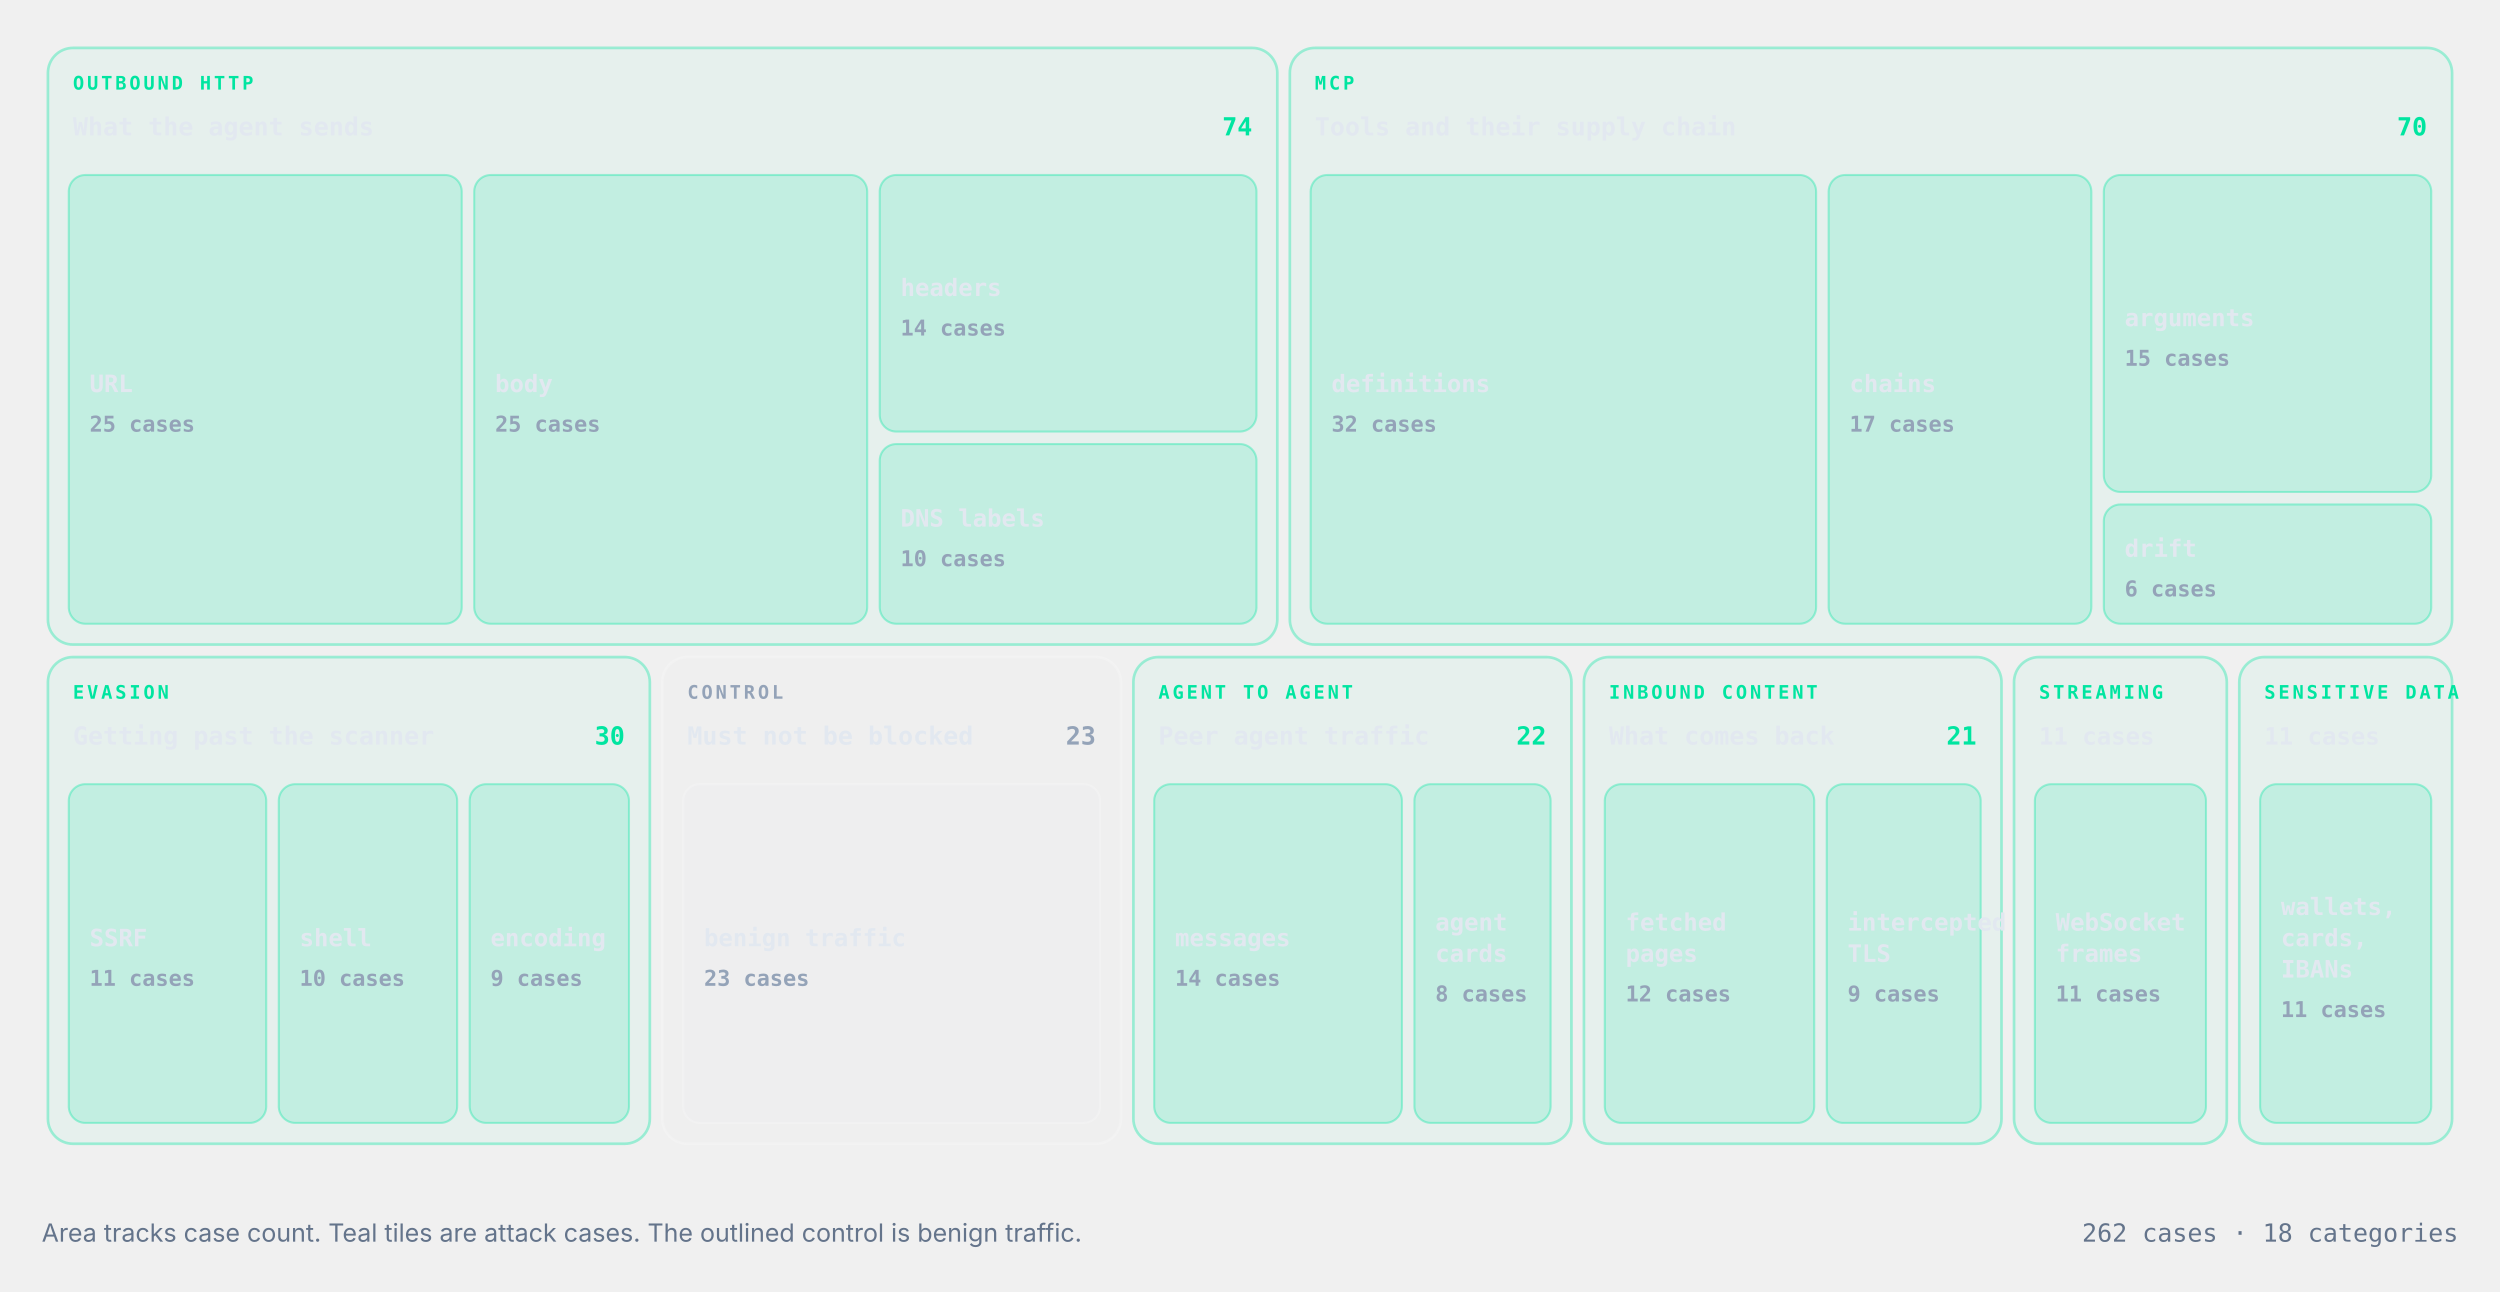
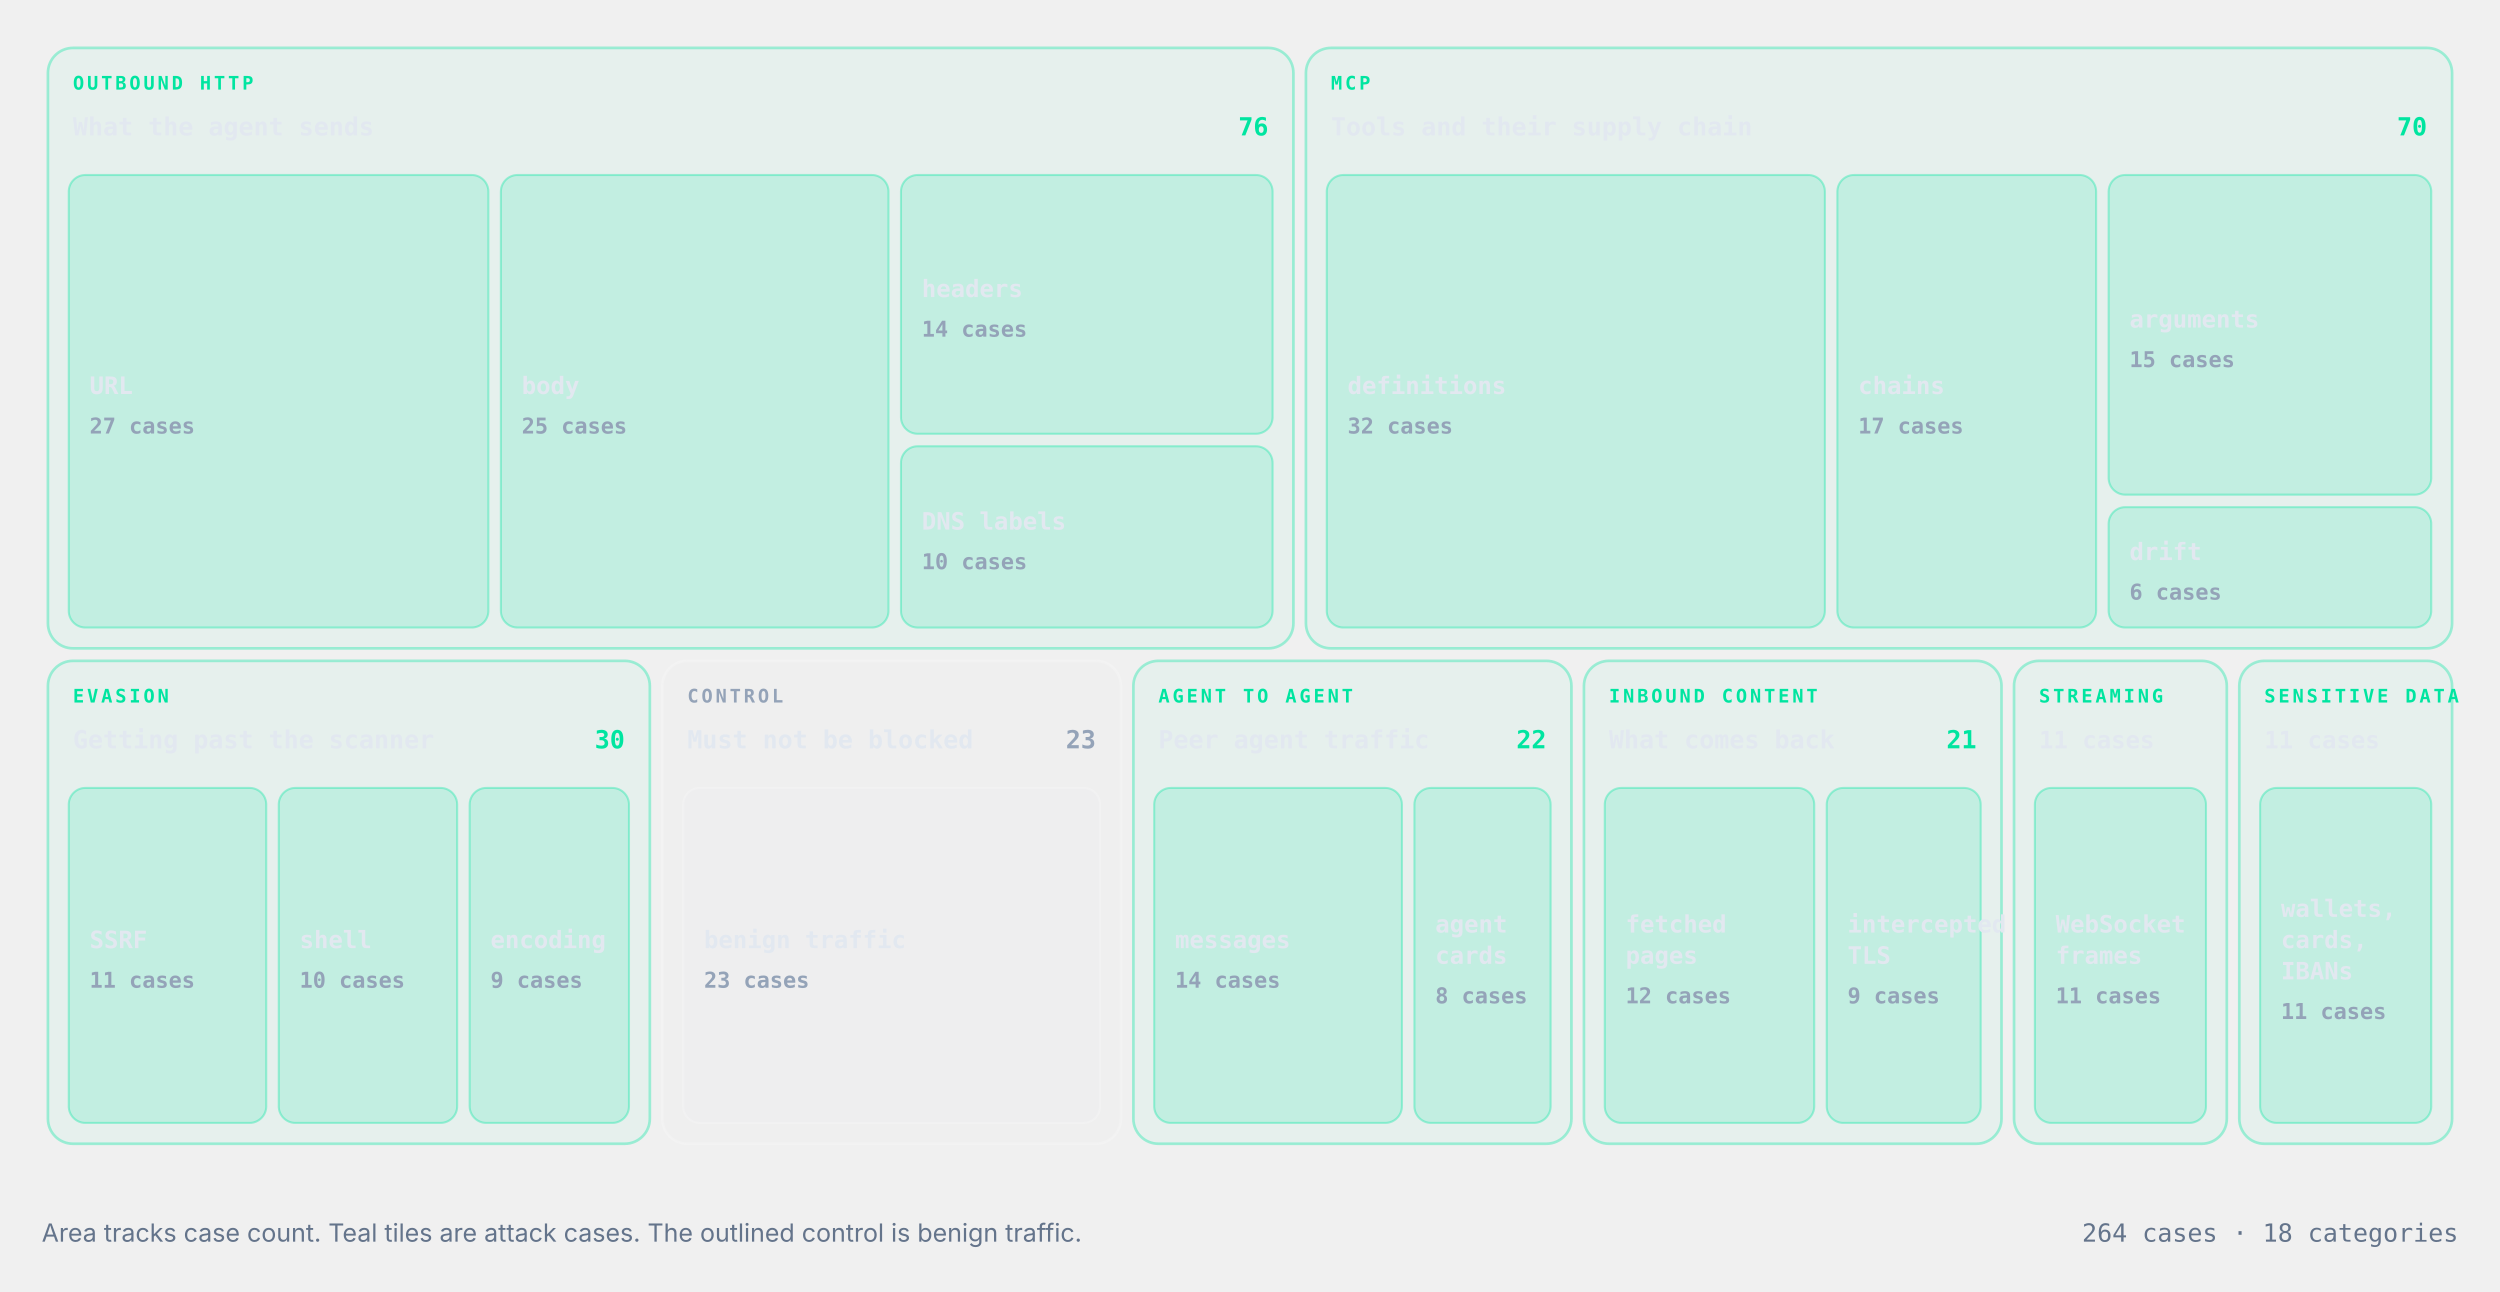
- <svg xmlns="http://www.w3.org/2000/svg" width="1200" height="620" viewBox="0 0 1200 620" role="img" aria-label="The corpus as a treemap where area is case count. Groups by attacked surface: What the agent sends 74 cases, What comes back 21 cases, Tools and their supply chain 70 cases, Peer agent traffic 22 cases, Long-lived connections 11 cases, Getting past the scanner 30 cases, High-value payloads 11 cases, Must not be blocked 23 cases. The benign control group is outlined because it is scored on the false-positive axis.">
-   <rect x="23" y="23" width="590.11" height="286.4" rx="12" fill="#00e5a0" fill-opacity="0.045" stroke="#00e5a0" stroke-opacity="0.35" stroke-width="1.3" data-role="coverage-group" data-group="outbound http" data-count="74" />
-   <rect x="33" y="84" width="188.63" height="215.4" rx="8" fill="#00e5a0" fill-opacity="0.16" stroke="#00e5a0" stroke-opacity="0.35" stroke-width="1" data-role="coverage-category" data-category="url" data-count="25" />
-   <text x="43" y="188.2" font-family="'JetBrains Mono', 'JetBrainsMono Nerd Font', 'Fira Code', ui-monospace, SFMono-Regular, Menlo, monospace" font-size="11.5" fill="#e2e8f0" font-weight="650">URL</text>
-   <text x="43" y="207.2" font-family="'JetBrains Mono', 'JetBrainsMono Nerd Font', 'Fira Code', ui-monospace, SFMono-Regular, Menlo, monospace" font-size="10.5" fill="#94a3b8" font-weight="600">25 cases</text>
-   <rect x="227.63" y="84" width="188.63" height="215.4" rx="8" fill="#00e5a0" fill-opacity="0.16" stroke="#00e5a0" stroke-opacity="0.35" stroke-width="1" data-role="coverage-category" data-category="request_body" data-count="25" />
-   <text x="237.63" y="188.2" font-family="'JetBrains Mono', 'JetBrainsMono Nerd Font', 'Fira Code', ui-monospace, SFMono-Regular, Menlo, monospace" font-size="11.5" fill="#e2e8f0" font-weight="650">body</text>
-   <text x="237.63" y="207.2" font-family="'JetBrains Mono', 'JetBrainsMono Nerd Font', 'Fira Code', ui-monospace, SFMono-Regular, Menlo, monospace" font-size="10.5" fill="#94a3b8" font-weight="600">25 cases</text>
-   <rect x="422.26" y="84" width="180.85" height="123.15" rx="8" fill="#00e5a0" fill-opacity="0.16" stroke="#00e5a0" stroke-opacity="0.35" stroke-width="1" data-role="coverage-category" data-category="headers" data-count="14" />
-   <text x="432.26" y="142.07" font-family="'JetBrains Mono', 'JetBrainsMono Nerd Font', 'Fira Code', ui-monospace, SFMono-Regular, Menlo, monospace" font-size="11.5" fill="#e2e8f0" font-weight="650">headers</text>
-   <text x="432.26" y="161.07" font-family="'JetBrains Mono', 'JetBrainsMono Nerd Font', 'Fira Code', ui-monospace, SFMono-Regular, Menlo, monospace" font-size="10.5" fill="#94a3b8" font-weight="600">14 cases</text>
-   <rect x="422.26" y="213.15" width="180.85" height="86.25" rx="8" fill="#00e5a0" fill-opacity="0.16" stroke="#00e5a0" stroke-opacity="0.35" stroke-width="1" data-role="coverage-category" data-category="hostname_exfiltration" data-count="10" />
-   <text x="432.26" y="252.77" font-family="'JetBrains Mono', 'JetBrainsMono Nerd Font', 'Fira Code', ui-monospace, SFMono-Regular, Menlo, monospace" font-size="11.5" fill="#e2e8f0" font-weight="650">DNS labels</text>
-   <text x="432.26" y="271.77" font-family="'JetBrains Mono', 'JetBrainsMono Nerd Font', 'Fira Code', ui-monospace, SFMono-Regular, Menlo, monospace" font-size="10.5" fill="#94a3b8" font-weight="600">10 cases</text>
+ <svg xmlns="http://www.w3.org/2000/svg" width="1200" height="620" viewBox="0 0 1200 620" role="img" aria-label="The corpus as a treemap where area is case count. Groups by attacked surface: What the agent sends 76 cases, What comes back 21 cases, Tools and their supply chain 70 cases, Peer agent traffic 22 cases, Long-lived connections 11 cases, Getting past the scanner 30 cases, High-value payloads 11 cases, Must not be blocked 23 cases. The benign control group is outlined because it is scored on the false-positive axis.">
+   <rect x="23" y="23" width="597.84" height="288.21" rx="12" fill="#00e5a0" fill-opacity="0.045" stroke="#00e5a0" stroke-opacity="0.35" stroke-width="1.3" data-role="coverage-group" data-group="outbound http" data-count="76" />
+   <rect x="33" y="84" width="201.42" height="217.21" rx="8" fill="#00e5a0" fill-opacity="0.16" stroke="#00e5a0" stroke-opacity="0.35" stroke-width="1" data-role="coverage-category" data-category="url" data-count="27" />
+   <text x="43" y="189.11" font-family="'JetBrains Mono', 'JetBrainsMono Nerd Font', 'Fira Code', ui-monospace, SFMono-Regular, Menlo, monospace" font-size="11.5" fill="#e2e8f0" font-weight="650">URL</text>
+   <text x="43" y="208.11" font-family="'JetBrains Mono', 'JetBrainsMono Nerd Font', 'Fira Code', ui-monospace, SFMono-Regular, Menlo, monospace" font-size="10.5" fill="#94a3b8" font-weight="600">27 cases</text>
+   <rect x="240.42" y="84" width="186.05" height="217.21" rx="8" fill="#00e5a0" fill-opacity="0.16" stroke="#00e5a0" stroke-opacity="0.35" stroke-width="1" data-role="coverage-category" data-category="request_body" data-count="25" />
+   <text x="250.42" y="189.11" font-family="'JetBrains Mono', 'JetBrainsMono Nerd Font', 'Fira Code', ui-monospace, SFMono-Regular, Menlo, monospace" font-size="11.5" fill="#e2e8f0" font-weight="650">body</text>
+   <text x="250.42" y="208.11" font-family="'JetBrains Mono', 'JetBrainsMono Nerd Font', 'Fira Code', ui-monospace, SFMono-Regular, Menlo, monospace" font-size="10.5" fill="#94a3b8" font-weight="600">25 cases</text>
+   <rect x="432.47" y="84" width="178.37" height="124.21" rx="8" fill="#00e5a0" fill-opacity="0.16" stroke="#00e5a0" stroke-opacity="0.35" stroke-width="1" data-role="coverage-category" data-category="headers" data-count="14" />
+   <text x="442.47" y="142.6" font-family="'JetBrains Mono', 'JetBrainsMono Nerd Font', 'Fira Code', ui-monospace, SFMono-Regular, Menlo, monospace" font-size="11.5" fill="#e2e8f0" font-weight="650">headers</text>
+   <text x="442.47" y="161.6" font-family="'JetBrains Mono', 'JetBrainsMono Nerd Font', 'Fira Code', ui-monospace, SFMono-Regular, Menlo, monospace" font-size="10.5" fill="#94a3b8" font-weight="600">14 cases</text>
+   <rect x="432.47" y="214.21" width="178.37" height="87.01" rx="8" fill="#00e5a0" fill-opacity="0.16" stroke="#00e5a0" stroke-opacity="0.35" stroke-width="1" data-role="coverage-category" data-category="hostname_exfiltration" data-count="10" />
+   <text x="442.47" y="254.21" font-family="'JetBrains Mono', 'JetBrainsMono Nerd Font', 'Fira Code', ui-monospace, SFMono-Regular, Menlo, monospace" font-size="11.5" fill="#e2e8f0" font-weight="650">DNS labels</text>
+   <text x="442.47" y="273.21" font-family="'JetBrains Mono', 'JetBrainsMono Nerd Font', 'Fira Code', ui-monospace, SFMono-Regular, Menlo, monospace" font-size="10.5" fill="#94a3b8" font-weight="600">10 cases</text>
  <text x="35" y="43" font-family="'JetBrains Mono', 'JetBrainsMono Nerd Font', 'Fira Code', ui-monospace, SFMono-Regular, Menlo, monospace" font-size="9" fill="#00e5a0" font-weight="600" letter-spacing="0.15em">OUTBOUND HTTP</text>
  <text x="35" y="65" font-family="'JetBrains Mono', 'JetBrainsMono Nerd Font', 'Fira Code', ui-monospace, SFMono-Regular, Menlo, monospace" font-size="12" fill="#e2e8f0" font-weight="700">What the agent sends</text>
-   <text x="601.11" y="65" font-family="'JetBrains Mono', 'JetBrainsMono Nerd Font', 'Fira Code', ui-monospace, SFMono-Regular, Menlo, monospace" font-size="12" fill="#00e5a0" font-weight="700" text-anchor="end">74</text>
-   <rect x="619.11" y="23" width="557.89" height="286.4" rx="12" fill="#00e5a0" fill-opacity="0.045" stroke="#00e5a0" stroke-opacity="0.35" stroke-width="1.3" data-role="coverage-group" data-group="mcp" data-count="70" />
-   <rect x="629.11" y="84" width="242.63" height="215.4" rx="8" fill="#00e5a0" fill-opacity="0.16" stroke="#00e5a0" stroke-opacity="0.35" stroke-width="1" data-role="coverage-category" data-category="mcp_tool" data-count="32" />
-   <text x="639.11" y="188.2" font-family="'JetBrains Mono', 'JetBrainsMono Nerd Font', 'Fira Code', ui-monospace, SFMono-Regular, Menlo, monospace" font-size="11.5" fill="#e2e8f0" font-weight="650">definitions</text>
-   <text x="639.11" y="207.2" font-family="'JetBrains Mono', 'JetBrainsMono Nerd Font', 'Fira Code', ui-monospace, SFMono-Regular, Menlo, monospace" font-size="10.5" fill="#94a3b8" font-weight="600">32 cases</text>
-   <rect x="877.75" y="84" width="126.09" height="215.4" rx="8" fill="#00e5a0" fill-opacity="0.16" stroke="#00e5a0" stroke-opacity="0.35" stroke-width="1" data-role="coverage-category" data-category="mcp_chain" data-count="17" />
-   <text x="887.75" y="188.2" font-family="'JetBrains Mono', 'JetBrainsMono Nerd Font', 'Fira Code', ui-monospace, SFMono-Regular, Menlo, monospace" font-size="11.5" fill="#e2e8f0" font-weight="650">chains</text>
-   <text x="887.75" y="207.2" font-family="'JetBrains Mono', 'JetBrainsMono Nerd Font', 'Fira Code', ui-monospace, SFMono-Regular, Menlo, monospace" font-size="10.5" fill="#94a3b8" font-weight="600">17 cases</text>
-   <rect x="1009.83" y="84" width="157.17" height="152.14" rx="8" fill="#00e5a0" fill-opacity="0.16" stroke="#00e5a0" stroke-opacity="0.35" stroke-width="1" data-role="coverage-category" data-category="mcp_input" data-count="15" />
-   <text x="1019.83" y="156.57" font-family="'JetBrains Mono', 'JetBrainsMono Nerd Font', 'Fira Code', ui-monospace, SFMono-Regular, Menlo, monospace" font-size="11.5" fill="#e2e8f0" font-weight="650">arguments</text>
-   <text x="1019.83" y="175.57" font-family="'JetBrains Mono', 'JetBrainsMono Nerd Font', 'Fira Code', ui-monospace, SFMono-Regular, Menlo, monospace" font-size="10.5" fill="#94a3b8" font-weight="600">15 cases</text>
-   <rect x="1009.83" y="242.14" width="157.17" height="57.26" rx="8" fill="#00e5a0" fill-opacity="0.16" stroke="#00e5a0" stroke-opacity="0.35" stroke-width="1" data-role="coverage-category" data-category="mcp_drift" data-count="6" />
-   <text x="1019.83" y="267.27" font-family="'JetBrains Mono', 'JetBrainsMono Nerd Font', 'Fira Code', ui-monospace, SFMono-Regular, Menlo, monospace" font-size="11.5" fill="#e2e8f0" font-weight="650">drift</text>
-   <text x="1019.83" y="286.27" font-family="'JetBrains Mono', 'JetBrainsMono Nerd Font', 'Fira Code', ui-monospace, SFMono-Regular, Menlo, monospace" font-size="10.5" fill="#94a3b8" font-weight="600">6 cases</text>
-   <text x="631.11" y="43" font-family="'JetBrains Mono', 'JetBrainsMono Nerd Font', 'Fira Code', ui-monospace, SFMono-Regular, Menlo, monospace" font-size="9" fill="#00e5a0" font-weight="600" letter-spacing="0.15em">MCP</text>
-   <text x="631.11" y="65" font-family="'JetBrains Mono', 'JetBrainsMono Nerd Font', 'Fira Code', ui-monospace, SFMono-Regular, Menlo, monospace" font-size="12" fill="#e2e8f0" font-weight="700">Tools and their supply chain</text>
+   <text x="608.84" y="65" font-family="'JetBrains Mono', 'JetBrainsMono Nerd Font', 'Fira Code', ui-monospace, SFMono-Regular, Menlo, monospace" font-size="12" fill="#00e5a0" font-weight="700" text-anchor="end">76</text>
+   <rect x="626.84" y="23" width="550.16" height="288.21" rx="12" fill="#00e5a0" fill-opacity="0.045" stroke="#00e5a0" stroke-opacity="0.35" stroke-width="1.3" data-role="coverage-group" data-group="mcp" data-count="70" />
+   <rect x="636.84" y="84" width="239.1" height="217.21" rx="8" fill="#00e5a0" fill-opacity="0.16" stroke="#00e5a0" stroke-opacity="0.35" stroke-width="1" data-role="coverage-category" data-category="mcp_tool" data-count="32" />
+   <text x="646.84" y="189.11" font-family="'JetBrains Mono', 'JetBrainsMono Nerd Font', 'Fira Code', ui-monospace, SFMono-Regular, Menlo, monospace" font-size="11.5" fill="#e2e8f0" font-weight="650">definitions</text>
+   <text x="646.84" y="208.11" font-family="'JetBrains Mono', 'JetBrainsMono Nerd Font', 'Fira Code', ui-monospace, SFMono-Regular, Menlo, monospace" font-size="10.5" fill="#94a3b8" font-weight="600">32 cases</text>
+   <rect x="881.94" y="84" width="124.21" height="217.21" rx="8" fill="#00e5a0" fill-opacity="0.16" stroke="#00e5a0" stroke-opacity="0.35" stroke-width="1" data-role="coverage-category" data-category="mcp_chain" data-count="17" />
+   <text x="891.94" y="189.11" font-family="'JetBrains Mono', 'JetBrainsMono Nerd Font', 'Fira Code', ui-monospace, SFMono-Regular, Menlo, monospace" font-size="11.5" fill="#e2e8f0" font-weight="650">chains</text>
+   <text x="891.94" y="208.11" font-family="'JetBrains Mono', 'JetBrainsMono Nerd Font', 'Fira Code', ui-monospace, SFMono-Regular, Menlo, monospace" font-size="10.5" fill="#94a3b8" font-weight="600">17 cases</text>
+   <rect x="1012.15" y="84" width="154.85" height="153.44" rx="8" fill="#00e5a0" fill-opacity="0.16" stroke="#00e5a0" stroke-opacity="0.35" stroke-width="1" data-role="coverage-category" data-category="mcp_input" data-count="15" />
+   <text x="1022.15" y="157.22" font-family="'JetBrains Mono', 'JetBrainsMono Nerd Font', 'Fira Code', ui-monospace, SFMono-Regular, Menlo, monospace" font-size="11.5" fill="#e2e8f0" font-weight="650">arguments</text>
+   <text x="1022.15" y="176.22" font-family="'JetBrains Mono', 'JetBrainsMono Nerd Font', 'Fira Code', ui-monospace, SFMono-Regular, Menlo, monospace" font-size="10.5" fill="#94a3b8" font-weight="600">15 cases</text>
+   <rect x="1012.15" y="243.44" width="154.85" height="57.77" rx="8" fill="#00e5a0" fill-opacity="0.16" stroke="#00e5a0" stroke-opacity="0.35" stroke-width="1" data-role="coverage-category" data-category="mcp_drift" data-count="6" />
+   <text x="1022.15" y="268.82" font-family="'JetBrains Mono', 'JetBrainsMono Nerd Font', 'Fira Code', ui-monospace, SFMono-Regular, Menlo, monospace" font-size="11.5" fill="#e2e8f0" font-weight="650">drift</text>
+   <text x="1022.15" y="287.82" font-family="'JetBrains Mono', 'JetBrainsMono Nerd Font', 'Fira Code', ui-monospace, SFMono-Regular, Menlo, monospace" font-size="10.5" fill="#94a3b8" font-weight="600">6 cases</text>
+   <text x="638.84" y="43" font-family="'JetBrains Mono', 'JetBrainsMono Nerd Font', 'Fira Code', ui-monospace, SFMono-Regular, Menlo, monospace" font-size="9" fill="#00e5a0" font-weight="600" letter-spacing="0.15em">MCP</text>
+   <text x="638.84" y="65" font-family="'JetBrains Mono', 'JetBrainsMono Nerd Font', 'Fira Code', ui-monospace, SFMono-Regular, Menlo, monospace" font-size="12" fill="#e2e8f0" font-weight="700">Tools and their supply chain</text>
  <text x="1165" y="65" font-family="'JetBrains Mono', 'JetBrainsMono Nerd Font', 'Fira Code', ui-monospace, SFMono-Regular, Menlo, monospace" font-size="12" fill="#00e5a0" font-weight="700" text-anchor="end">70</text>
-   <rect x="23" y="315.4" width="288.92" height="233.6" rx="12" fill="#00e5a0" fill-opacity="0.045" stroke="#00e5a0" stroke-opacity="0.35" stroke-width="1.3" data-role="coverage-group" data-group="evasion" data-count="30" />
-   <rect x="33" y="376.4" width="94.8" height="162.6" rx="8" fill="#00e5a0" fill-opacity="0.16" stroke="#00e5a0" stroke-opacity="0.35" stroke-width="1" data-role="coverage-category" data-category="ssrf_bypass" data-count="11" />
-   <text x="43" y="454.2" font-family="'JetBrains Mono', 'JetBrainsMono Nerd Font', 'Fira Code', ui-monospace, SFMono-Regular, Menlo, monospace" font-size="11.5" fill="#e2e8f0" font-weight="650">SSRF</text>
-   <text x="43" y="473.2" font-family="'JetBrains Mono', 'JetBrainsMono Nerd Font', 'Fira Code', ui-monospace, SFMono-Regular, Menlo, monospace" font-size="10.5" fill="#94a3b8" font-weight="600">11 cases</text>
-   <rect x="133.8" y="376.4" width="85.64" height="162.6" rx="8" fill="#00e5a0" fill-opacity="0.16" stroke="#00e5a0" stroke-opacity="0.35" stroke-width="1" data-role="coverage-category" data-category="shell_obfuscation" data-count="10" />
-   <text x="143.8" y="454.2" font-family="'JetBrains Mono', 'JetBrainsMono Nerd Font', 'Fira Code', ui-monospace, SFMono-Regular, Menlo, monospace" font-size="11.5" fill="#e2e8f0" font-weight="650">shell</text>
-   <text x="143.8" y="473.2" font-family="'JetBrains Mono', 'JetBrainsMono Nerd Font', 'Fira Code', ui-monospace, SFMono-Regular, Menlo, monospace" font-size="10.5" fill="#94a3b8" font-weight="600">10 cases</text>
-   <rect x="225.44" y="376.4" width="76.47" height="162.6" rx="8" fill="#00e5a0" fill-opacity="0.16" stroke="#00e5a0" stroke-opacity="0.35" stroke-width="1" data-role="coverage-category" data-category="encoding_evasion" data-count="9" />
-   <text x="235.44" y="454.2" font-family="'JetBrains Mono', 'JetBrainsMono Nerd Font', 'Fira Code', ui-monospace, SFMono-Regular, Menlo, monospace" font-size="11.5" fill="#e2e8f0" font-weight="650">encoding</text>
-   <text x="235.44" y="473.2" font-family="'JetBrains Mono', 'JetBrainsMono Nerd Font', 'Fira Code', ui-monospace, SFMono-Regular, Menlo, monospace" font-size="10.5" fill="#94a3b8" font-weight="600">9 cases</text>
-   <text x="35" y="335.4" font-family="'JetBrains Mono', 'JetBrainsMono Nerd Font', 'Fira Code', ui-monospace, SFMono-Regular, Menlo, monospace" font-size="9" fill="#00e5a0" font-weight="600" letter-spacing="0.15em">EVASION</text>
-   <text x="35" y="357.4" font-family="'JetBrains Mono', 'JetBrainsMono Nerd Font', 'Fira Code', ui-monospace, SFMono-Regular, Menlo, monospace" font-size="12" fill="#e2e8f0" font-weight="700">Getting past the scanner</text>
-   <text x="299.92" y="357.4" font-family="'JetBrains Mono', 'JetBrainsMono Nerd Font', 'Fira Code', ui-monospace, SFMono-Regular, Menlo, monospace" font-size="12" fill="#00e5a0" font-weight="700" text-anchor="end">30</text>
-   <rect x="317.92" y="315.4" width="220.1" height="233.6" rx="12" fill="#e2e8f0" fill-opacity="0.02" stroke="#ffffff" stroke-opacity="0.18" stroke-width="1.3" data-role="coverage-group" data-group="control" data-count="23" />
-   <rect x="327.92" y="376.4" width="200.1" height="162.6" rx="8" fill="#e2e8f0" fill-opacity="0.025" stroke="#ffffff" stroke-opacity="0.18" stroke-width="1" data-role="coverage-category" data-category="false_positive" data-count="23" />
-   <text x="337.92" y="454.2" font-family="'JetBrains Mono', 'JetBrainsMono Nerd Font', 'Fira Code', ui-monospace, SFMono-Regular, Menlo, monospace" font-size="11.5" fill="#e2e8f0" font-weight="650">benign traffic</text>
-   <text x="337.92" y="473.2" font-family="'JetBrains Mono', 'JetBrainsMono Nerd Font', 'Fira Code', ui-monospace, SFMono-Regular, Menlo, monospace" font-size="10.5" fill="#94a3b8" font-weight="600">23 cases</text>
-   <text x="329.92" y="335.4" font-family="'JetBrains Mono', 'JetBrainsMono Nerd Font', 'Fira Code', ui-monospace, SFMono-Regular, Menlo, monospace" font-size="9" fill="#94a3b8" font-weight="600" letter-spacing="0.15em">CONTROL</text>
-   <text x="329.92" y="357.4" font-family="'JetBrains Mono', 'JetBrainsMono Nerd Font', 'Fira Code', ui-monospace, SFMono-Regular, Menlo, monospace" font-size="12" fill="#e2e8f0" font-weight="700">Must not be blocked</text>
-   <text x="526.02" y="357.4" font-family="'JetBrains Mono', 'JetBrainsMono Nerd Font', 'Fira Code', ui-monospace, SFMono-Regular, Menlo, monospace" font-size="12" fill="#94a3b8" font-weight="700" text-anchor="end">23</text>
-   <rect x="544.02" y="315.4" width="210.27" height="233.6" rx="12" fill="#00e5a0" fill-opacity="0.045" stroke="#00e5a0" stroke-opacity="0.35" stroke-width="1.3" data-role="coverage-group" data-group="agent to agent" data-count="22" />
-   <rect x="554.02" y="376.4" width="118.9" height="162.6" rx="8" fill="#00e5a0" fill-opacity="0.16" stroke="#00e5a0" stroke-opacity="0.35" stroke-width="1" data-role="coverage-category" data-category="a2a_message" data-count="14" />
-   <text x="564.02" y="454.2" font-family="'JetBrains Mono', 'JetBrainsMono Nerd Font', 'Fira Code', ui-monospace, SFMono-Regular, Menlo, monospace" font-size="11.5" fill="#e2e8f0" font-weight="650">messages</text>
-   <text x="564.02" y="473.2" font-family="'JetBrains Mono', 'JetBrainsMono Nerd Font', 'Fira Code', ui-monospace, SFMono-Regular, Menlo, monospace" font-size="10.5" fill="#94a3b8" font-weight="600">14 cases</text>
-   <rect x="678.92" y="376.4" width="65.37" height="162.6" rx="8" fill="#00e5a0" fill-opacity="0.16" stroke="#00e5a0" stroke-opacity="0.35" stroke-width="1" data-role="coverage-category" data-category="a2a_agent_card" data-count="8" />
-   <text x="688.92" y="446.7" font-family="'JetBrains Mono', 'JetBrainsMono Nerd Font', 'Fira Code', ui-monospace, SFMono-Regular, Menlo, monospace" font-size="11.5" fill="#e2e8f0" font-weight="650">agent</text>
-   <text x="688.92" y="461.7" font-family="'JetBrains Mono', 'JetBrainsMono Nerd Font', 'Fira Code', ui-monospace, SFMono-Regular, Menlo, monospace" font-size="11.5" fill="#e2e8f0" font-weight="650">cards</text>
-   <text x="688.92" y="480.7" font-family="'JetBrains Mono', 'JetBrainsMono Nerd Font', 'Fira Code', ui-monospace, SFMono-Regular, Menlo, monospace" font-size="10.5" fill="#94a3b8" font-weight="600">8 cases</text>
-   <text x="556.02" y="335.4" font-family="'JetBrains Mono', 'JetBrainsMono Nerd Font', 'Fira Code', ui-monospace, SFMono-Regular, Menlo, monospace" font-size="9" fill="#00e5a0" font-weight="600" letter-spacing="0.15em">AGENT TO AGENT</text>
-   <text x="556.02" y="357.4" font-family="'JetBrains Mono', 'JetBrainsMono Nerd Font', 'Fira Code', ui-monospace, SFMono-Regular, Menlo, monospace" font-size="12" fill="#e2e8f0" font-weight="700">Peer agent traffic</text>
-   <text x="742.29" y="357.4" font-family="'JetBrains Mono', 'JetBrainsMono Nerd Font', 'Fira Code', ui-monospace, SFMono-Regular, Menlo, monospace" font-size="12" fill="#00e5a0" font-weight="700" text-anchor="end">22</text>
-   <rect x="760.29" y="315.4" width="200.44" height="233.6" rx="12" fill="#00e5a0" fill-opacity="0.045" stroke="#00e5a0" stroke-opacity="0.35" stroke-width="1.3" data-role="coverage-group" data-group="inbound content" data-count="21" />
-   <rect x="770.29" y="376.4" width="100.54" height="162.6" rx="8" fill="#00e5a0" fill-opacity="0.16" stroke="#00e5a0" stroke-opacity="0.35" stroke-width="1" data-role="coverage-category" data-category="response_fetch" data-count="12" />
-   <text x="780.29" y="446.7" font-family="'JetBrains Mono', 'JetBrainsMono Nerd Font', 'Fira Code', ui-monospace, SFMono-Regular, Menlo, monospace" font-size="11.5" fill="#e2e8f0" font-weight="650">fetched</text>
-   <text x="780.29" y="461.7" font-family="'JetBrains Mono', 'JetBrainsMono Nerd Font', 'Fira Code', ui-monospace, SFMono-Regular, Menlo, monospace" font-size="11.5" fill="#e2e8f0" font-weight="650">pages</text>
-   <text x="780.29" y="480.7" font-family="'JetBrains Mono', 'JetBrainsMono Nerd Font', 'Fira Code', ui-monospace, SFMono-Regular, Menlo, monospace" font-size="10.5" fill="#94a3b8" font-weight="600">12 cases</text>
-   <rect x="876.83" y="376.4" width="73.9" height="162.6" rx="8" fill="#00e5a0" fill-opacity="0.16" stroke="#00e5a0" stroke-opacity="0.35" stroke-width="1" data-role="coverage-category" data-category="response_mitm" data-count="9" />
-   <text x="886.83" y="446.7" font-family="'JetBrains Mono', 'JetBrainsMono Nerd Font', 'Fira Code', ui-monospace, SFMono-Regular, Menlo, monospace" font-size="11.5" fill="#e2e8f0" font-weight="650">intercepted</text>
-   <text x="886.83" y="461.7" font-family="'JetBrains Mono', 'JetBrainsMono Nerd Font', 'Fira Code', ui-monospace, SFMono-Regular, Menlo, monospace" font-size="11.5" fill="#e2e8f0" font-weight="650">TLS</text>
-   <text x="886.83" y="480.7" font-family="'JetBrains Mono', 'JetBrainsMono Nerd Font', 'Fira Code', ui-monospace, SFMono-Regular, Menlo, monospace" font-size="10.5" fill="#94a3b8" font-weight="600">9 cases</text>
-   <text x="772.29" y="335.4" font-family="'JetBrains Mono', 'JetBrainsMono Nerd Font', 'Fira Code', ui-monospace, SFMono-Regular, Menlo, monospace" font-size="9" fill="#00e5a0" font-weight="600" letter-spacing="0.15em">INBOUND CONTENT</text>
-   <text x="772.29" y="357.4" font-family="'JetBrains Mono', 'JetBrainsMono Nerd Font', 'Fira Code', ui-monospace, SFMono-Regular, Menlo, monospace" font-size="12" fill="#e2e8f0" font-weight="700">What comes back</text>
-   <text x="948.73" y="357.4" font-family="'JetBrains Mono', 'JetBrainsMono Nerd Font', 'Fira Code', ui-monospace, SFMono-Regular, Menlo, monospace" font-size="12" fill="#00e5a0" font-weight="700" text-anchor="end">21</text>
-   <rect x="966.73" y="315.4" width="102.14" height="233.6" rx="12" fill="#00e5a0" fill-opacity="0.045" stroke="#00e5a0" stroke-opacity="0.35" stroke-width="1.3" data-role="coverage-group" data-group="streaming" data-count="11" />
-   <rect x="976.73" y="376.4" width="82.14" height="162.6" rx="8" fill="#00e5a0" fill-opacity="0.16" stroke="#00e5a0" stroke-opacity="0.35" stroke-width="1" data-role="coverage-category" data-category="websocket_dlp" data-count="11" />
-   <text x="986.73" y="446.7" font-family="'JetBrains Mono', 'JetBrainsMono Nerd Font', 'Fira Code', ui-monospace, SFMono-Regular, Menlo, monospace" font-size="11.5" fill="#e2e8f0" font-weight="650">WebSocket</text>
-   <text x="986.73" y="461.7" font-family="'JetBrains Mono', 'JetBrainsMono Nerd Font', 'Fira Code', ui-monospace, SFMono-Regular, Menlo, monospace" font-size="11.5" fill="#e2e8f0" font-weight="650">frames</text>
-   <text x="986.73" y="480.7" font-family="'JetBrains Mono', 'JetBrainsMono Nerd Font', 'Fira Code', ui-monospace, SFMono-Regular, Menlo, monospace" font-size="10.5" fill="#94a3b8" font-weight="600">11 cases</text>
-   <text x="978.73" y="335.4" font-family="'JetBrains Mono', 'JetBrainsMono Nerd Font', 'Fira Code', ui-monospace, SFMono-Regular, Menlo, monospace" font-size="9" fill="#00e5a0" font-weight="600" letter-spacing="0.15em">STREAMING</text>
-   <text x="978.73" y="357.4" font-family="'JetBrains Mono', 'JetBrainsMono Nerd Font', 'Fira Code', ui-monospace, SFMono-Regular, Menlo, monospace" font-size="11.5" fill="#e2e8f0" font-weight="700">11 cases</text>
-   <rect x="1074.86" y="315.4" width="102.14" height="233.6" rx="12" fill="#00e5a0" fill-opacity="0.045" stroke="#00e5a0" stroke-opacity="0.35" stroke-width="1.3" data-role="coverage-group" data-group="sensitive data" data-count="11" />
-   <rect x="1084.86" y="376.4" width="82.14" height="162.6" rx="8" fill="#00e5a0" fill-opacity="0.16" stroke="#00e5a0" stroke-opacity="0.35" stroke-width="1" data-role="coverage-category" data-category="crypto_financial" data-count="11" />
-   <text x="1094.86" y="439.2" font-family="'JetBrains Mono', 'JetBrainsMono Nerd Font', 'Fira Code', ui-monospace, SFMono-Regular, Menlo, monospace" font-size="11.5" fill="#e2e8f0" font-weight="650">wallets,</text>
-   <text x="1094.86" y="454.2" font-family="'JetBrains Mono', 'JetBrainsMono Nerd Font', 'Fira Code', ui-monospace, SFMono-Regular, Menlo, monospace" font-size="11.5" fill="#e2e8f0" font-weight="650">cards,</text>
-   <text x="1094.86" y="469.2" font-family="'JetBrains Mono', 'JetBrainsMono Nerd Font', 'Fira Code', ui-monospace, SFMono-Regular, Menlo, monospace" font-size="11.5" fill="#e2e8f0" font-weight="650">IBANs</text>
-   <text x="1094.86" y="488.2" font-family="'JetBrains Mono', 'JetBrainsMono Nerd Font', 'Fira Code', ui-monospace, SFMono-Regular, Menlo, monospace" font-size="10.5" fill="#94a3b8" font-weight="600">11 cases</text>
-   <text x="1086.86" y="335.4" font-family="'JetBrains Mono', 'JetBrainsMono Nerd Font', 'Fira Code', ui-monospace, SFMono-Regular, Menlo, monospace" font-size="9" fill="#00e5a0" font-weight="600" letter-spacing="0.15em">SENSITIVE DATA</text>
-   <text x="1086.86" y="357.4" font-family="'JetBrains Mono', 'JetBrainsMono Nerd Font', 'Fira Code', ui-monospace, SFMono-Regular, Menlo, monospace" font-size="11.5" fill="#e2e8f0" font-weight="700">11 cases</text>
+   <rect x="23" y="317.21" width="288.92" height="231.79" rx="12" fill="#00e5a0" fill-opacity="0.045" stroke="#00e5a0" stroke-opacity="0.35" stroke-width="1.3" data-role="coverage-group" data-group="evasion" data-count="30" />
+   <rect x="33" y="378.21" width="94.8" height="160.79" rx="8" fill="#00e5a0" fill-opacity="0.16" stroke="#00e5a0" stroke-opacity="0.35" stroke-width="1" data-role="coverage-category" data-category="ssrf_bypass" data-count="11" />
+   <text x="43" y="455.11" font-family="'JetBrains Mono', 'JetBrainsMono Nerd Font', 'Fira Code', ui-monospace, SFMono-Regular, Menlo, monospace" font-size="11.5" fill="#e2e8f0" font-weight="650">SSRF</text>
+   <text x="43" y="474.11" font-family="'JetBrains Mono', 'JetBrainsMono Nerd Font', 'Fira Code', ui-monospace, SFMono-Regular, Menlo, monospace" font-size="10.5" fill="#94a3b8" font-weight="600">11 cases</text>
+   <rect x="133.8" y="378.21" width="85.64" height="160.79" rx="8" fill="#00e5a0" fill-opacity="0.16" stroke="#00e5a0" stroke-opacity="0.35" stroke-width="1" data-role="coverage-category" data-category="shell_obfuscation" data-count="10" />
+   <text x="143.8" y="455.11" font-family="'JetBrains Mono', 'JetBrainsMono Nerd Font', 'Fira Code', ui-monospace, SFMono-Regular, Menlo, monospace" font-size="11.5" fill="#e2e8f0" font-weight="650">shell</text>
+   <text x="143.8" y="474.11" font-family="'JetBrains Mono', 'JetBrainsMono Nerd Font', 'Fira Code', ui-monospace, SFMono-Regular, Menlo, monospace" font-size="10.5" fill="#94a3b8" font-weight="600">10 cases</text>
+   <rect x="225.44" y="378.21" width="76.47" height="160.79" rx="8" fill="#00e5a0" fill-opacity="0.16" stroke="#00e5a0" stroke-opacity="0.35" stroke-width="1" data-role="coverage-category" data-category="encoding_evasion" data-count="9" />
+   <text x="235.44" y="455.11" font-family="'JetBrains Mono', 'JetBrainsMono Nerd Font', 'Fira Code', ui-monospace, SFMono-Regular, Menlo, monospace" font-size="11.5" fill="#e2e8f0" font-weight="650">encoding</text>
+   <text x="235.44" y="474.11" font-family="'JetBrains Mono', 'JetBrainsMono Nerd Font', 'Fira Code', ui-monospace, SFMono-Regular, Menlo, monospace" font-size="10.5" fill="#94a3b8" font-weight="600">9 cases</text>
+   <text x="35" y="337.21" font-family="'JetBrains Mono', 'JetBrainsMono Nerd Font', 'Fira Code', ui-monospace, SFMono-Regular, Menlo, monospace" font-size="9" fill="#00e5a0" font-weight="600" letter-spacing="0.15em">EVASION</text>
+   <text x="35" y="359.21" font-family="'JetBrains Mono', 'JetBrainsMono Nerd Font', 'Fira Code', ui-monospace, SFMono-Regular, Menlo, monospace" font-size="12" fill="#e2e8f0" font-weight="700">Getting past the scanner</text>
+   <text x="299.92" y="359.21" font-family="'JetBrains Mono', 'JetBrainsMono Nerd Font', 'Fira Code', ui-monospace, SFMono-Regular, Menlo, monospace" font-size="12" fill="#00e5a0" font-weight="700" text-anchor="end">30</text>
+   <rect x="317.92" y="317.21" width="220.1" height="231.79" rx="12" fill="#e2e8f0" fill-opacity="0.02" stroke="#ffffff" stroke-opacity="0.18" stroke-width="1.3" data-role="coverage-group" data-group="control" data-count="23" />
+   <rect x="327.92" y="378.21" width="200.1" height="160.79" rx="8" fill="#e2e8f0" fill-opacity="0.025" stroke="#ffffff" stroke-opacity="0.18" stroke-width="1" data-role="coverage-category" data-category="false_positive" data-count="23" />
+   <text x="337.92" y="455.11" font-family="'JetBrains Mono', 'JetBrainsMono Nerd Font', 'Fira Code', ui-monospace, SFMono-Regular, Menlo, monospace" font-size="11.5" fill="#e2e8f0" font-weight="650">benign traffic</text>
+   <text x="337.92" y="474.11" font-family="'JetBrains Mono', 'JetBrainsMono Nerd Font', 'Fira Code', ui-monospace, SFMono-Regular, Menlo, monospace" font-size="10.5" fill="#94a3b8" font-weight="600">23 cases</text>
+   <text x="329.92" y="337.21" font-family="'JetBrains Mono', 'JetBrainsMono Nerd Font', 'Fira Code', ui-monospace, SFMono-Regular, Menlo, monospace" font-size="9" fill="#94a3b8" font-weight="600" letter-spacing="0.15em">CONTROL</text>
+   <text x="329.92" y="359.21" font-family="'JetBrains Mono', 'JetBrainsMono Nerd Font', 'Fira Code', ui-monospace, SFMono-Regular, Menlo, monospace" font-size="12" fill="#e2e8f0" font-weight="700">Must not be blocked</text>
+   <text x="526.02" y="359.21" font-family="'JetBrains Mono', 'JetBrainsMono Nerd Font', 'Fira Code', ui-monospace, SFMono-Regular, Menlo, monospace" font-size="12" fill="#94a3b8" font-weight="700" text-anchor="end">23</text>
+   <rect x="544.02" y="317.21" width="210.27" height="231.79" rx="12" fill="#00e5a0" fill-opacity="0.045" stroke="#00e5a0" stroke-opacity="0.35" stroke-width="1.3" data-role="coverage-group" data-group="agent to agent" data-count="22" />
+   <rect x="554.02" y="378.21" width="118.9" height="160.79" rx="8" fill="#00e5a0" fill-opacity="0.16" stroke="#00e5a0" stroke-opacity="0.35" stroke-width="1" data-role="coverage-category" data-category="a2a_message" data-count="14" />
+   <text x="564.02" y="455.11" font-family="'JetBrains Mono', 'JetBrainsMono Nerd Font', 'Fira Code', ui-monospace, SFMono-Regular, Menlo, monospace" font-size="11.5" fill="#e2e8f0" font-weight="650">messages</text>
+   <text x="564.02" y="474.11" font-family="'JetBrains Mono', 'JetBrainsMono Nerd Font', 'Fira Code', ui-monospace, SFMono-Regular, Menlo, monospace" font-size="10.5" fill="#94a3b8" font-weight="600">14 cases</text>
+   <rect x="678.92" y="378.21" width="65.37" height="160.79" rx="8" fill="#00e5a0" fill-opacity="0.16" stroke="#00e5a0" stroke-opacity="0.35" stroke-width="1" data-role="coverage-category" data-category="a2a_agent_card" data-count="8" />
+   <text x="688.92" y="447.61" font-family="'JetBrains Mono', 'JetBrainsMono Nerd Font', 'Fira Code', ui-monospace, SFMono-Regular, Menlo, monospace" font-size="11.5" fill="#e2e8f0" font-weight="650">agent</text>
+   <text x="688.92" y="462.61" font-family="'JetBrains Mono', 'JetBrainsMono Nerd Font', 'Fira Code', ui-monospace, SFMono-Regular, Menlo, monospace" font-size="11.5" fill="#e2e8f0" font-weight="650">cards</text>
+   <text x="688.92" y="481.61" font-family="'JetBrains Mono', 'JetBrainsMono Nerd Font', 'Fira Code', ui-monospace, SFMono-Regular, Menlo, monospace" font-size="10.5" fill="#94a3b8" font-weight="600">8 cases</text>
+   <text x="556.02" y="337.21" font-family="'JetBrains Mono', 'JetBrainsMono Nerd Font', 'Fira Code', ui-monospace, SFMono-Regular, Menlo, monospace" font-size="9" fill="#00e5a0" font-weight="600" letter-spacing="0.15em">AGENT TO AGENT</text>
+   <text x="556.02" y="359.21" font-family="'JetBrains Mono', 'JetBrainsMono Nerd Font', 'Fira Code', ui-monospace, SFMono-Regular, Menlo, monospace" font-size="12" fill="#e2e8f0" font-weight="700">Peer agent traffic</text>
+   <text x="742.29" y="359.21" font-family="'JetBrains Mono', 'JetBrainsMono Nerd Font', 'Fira Code', ui-monospace, SFMono-Regular, Menlo, monospace" font-size="12" fill="#00e5a0" font-weight="700" text-anchor="end">22</text>
+   <rect x="760.29" y="317.21" width="200.44" height="231.79" rx="12" fill="#00e5a0" fill-opacity="0.045" stroke="#00e5a0" stroke-opacity="0.35" stroke-width="1.3" data-role="coverage-group" data-group="inbound content" data-count="21" />
+   <rect x="770.29" y="378.21" width="100.54" height="160.79" rx="8" fill="#00e5a0" fill-opacity="0.16" stroke="#00e5a0" stroke-opacity="0.35" stroke-width="1" data-role="coverage-category" data-category="response_fetch" data-count="12" />
+   <text x="780.29" y="447.61" font-family="'JetBrains Mono', 'JetBrainsMono Nerd Font', 'Fira Code', ui-monospace, SFMono-Regular, Menlo, monospace" font-size="11.5" fill="#e2e8f0" font-weight="650">fetched</text>
+   <text x="780.29" y="462.61" font-family="'JetBrains Mono', 'JetBrainsMono Nerd Font', 'Fira Code', ui-monospace, SFMono-Regular, Menlo, monospace" font-size="11.5" fill="#e2e8f0" font-weight="650">pages</text>
+   <text x="780.29" y="481.61" font-family="'JetBrains Mono', 'JetBrainsMono Nerd Font', 'Fira Code', ui-monospace, SFMono-Regular, Menlo, monospace" font-size="10.5" fill="#94a3b8" font-weight="600">12 cases</text>
+   <rect x="876.83" y="378.21" width="73.9" height="160.79" rx="8" fill="#00e5a0" fill-opacity="0.16" stroke="#00e5a0" stroke-opacity="0.35" stroke-width="1" data-role="coverage-category" data-category="response_mitm" data-count="9" />
+   <text x="886.83" y="447.61" font-family="'JetBrains Mono', 'JetBrainsMono Nerd Font', 'Fira Code', ui-monospace, SFMono-Regular, Menlo, monospace" font-size="11.5" fill="#e2e8f0" font-weight="650">intercepted</text>
+   <text x="886.83" y="462.61" font-family="'JetBrains Mono', 'JetBrainsMono Nerd Font', 'Fira Code', ui-monospace, SFMono-Regular, Menlo, monospace" font-size="11.5" fill="#e2e8f0" font-weight="650">TLS</text>
+   <text x="886.83" y="481.61" font-family="'JetBrains Mono', 'JetBrainsMono Nerd Font', 'Fira Code', ui-monospace, SFMono-Regular, Menlo, monospace" font-size="10.5" fill="#94a3b8" font-weight="600">9 cases</text>
+   <text x="772.29" y="337.21" font-family="'JetBrains Mono', 'JetBrainsMono Nerd Font', 'Fira Code', ui-monospace, SFMono-Regular, Menlo, monospace" font-size="9" fill="#00e5a0" font-weight="600" letter-spacing="0.15em">INBOUND CONTENT</text>
+   <text x="772.29" y="359.21" font-family="'JetBrains Mono', 'JetBrainsMono Nerd Font', 'Fira Code', ui-monospace, SFMono-Regular, Menlo, monospace" font-size="12" fill="#e2e8f0" font-weight="700">What comes back</text>
+   <text x="948.73" y="359.21" font-family="'JetBrains Mono', 'JetBrainsMono Nerd Font', 'Fira Code', ui-monospace, SFMono-Regular, Menlo, monospace" font-size="12" fill="#00e5a0" font-weight="700" text-anchor="end">21</text>
+   <rect x="966.73" y="317.21" width="102.14" height="231.79" rx="12" fill="#00e5a0" fill-opacity="0.045" stroke="#00e5a0" stroke-opacity="0.35" stroke-width="1.3" data-role="coverage-group" data-group="streaming" data-count="11" />
+   <rect x="976.73" y="378.21" width="82.14" height="160.79" rx="8" fill="#00e5a0" fill-opacity="0.16" stroke="#00e5a0" stroke-opacity="0.35" stroke-width="1" data-role="coverage-category" data-category="websocket_dlp" data-count="11" />
+   <text x="986.73" y="447.61" font-family="'JetBrains Mono', 'JetBrainsMono Nerd Font', 'Fira Code', ui-monospace, SFMono-Regular, Menlo, monospace" font-size="11.5" fill="#e2e8f0" font-weight="650">WebSocket</text>
+   <text x="986.73" y="462.61" font-family="'JetBrains Mono', 'JetBrainsMono Nerd Font', 'Fira Code', ui-monospace, SFMono-Regular, Menlo, monospace" font-size="11.5" fill="#e2e8f0" font-weight="650">frames</text>
+   <text x="986.73" y="481.61" font-family="'JetBrains Mono', 'JetBrainsMono Nerd Font', 'Fira Code', ui-monospace, SFMono-Regular, Menlo, monospace" font-size="10.5" fill="#94a3b8" font-weight="600">11 cases</text>
+   <text x="978.73" y="337.21" font-family="'JetBrains Mono', 'JetBrainsMono Nerd Font', 'Fira Code', ui-monospace, SFMono-Regular, Menlo, monospace" font-size="9" fill="#00e5a0" font-weight="600" letter-spacing="0.15em">STREAMING</text>
+   <text x="978.73" y="359.21" font-family="'JetBrains Mono', 'JetBrainsMono Nerd Font', 'Fira Code', ui-monospace, SFMono-Regular, Menlo, monospace" font-size="11.5" fill="#e2e8f0" font-weight="700">11 cases</text>
+   <rect x="1074.86" y="317.21" width="102.14" height="231.79" rx="12" fill="#00e5a0" fill-opacity="0.045" stroke="#00e5a0" stroke-opacity="0.35" stroke-width="1.3" data-role="coverage-group" data-group="sensitive data" data-count="11" />
+   <rect x="1084.86" y="378.21" width="82.14" height="160.79" rx="8" fill="#00e5a0" fill-opacity="0.16" stroke="#00e5a0" stroke-opacity="0.35" stroke-width="1" data-role="coverage-category" data-category="crypto_financial" data-count="11" />
+   <text x="1094.86" y="440.11" font-family="'JetBrains Mono', 'JetBrainsMono Nerd Font', 'Fira Code', ui-monospace, SFMono-Regular, Menlo, monospace" font-size="11.5" fill="#e2e8f0" font-weight="650">wallets,</text>
+   <text x="1094.86" y="455.11" font-family="'JetBrains Mono', 'JetBrainsMono Nerd Font', 'Fira Code', ui-monospace, SFMono-Regular, Menlo, monospace" font-size="11.5" fill="#e2e8f0" font-weight="650">cards,</text>
+   <text x="1094.86" y="470.11" font-family="'JetBrains Mono', 'JetBrainsMono Nerd Font', 'Fira Code', ui-monospace, SFMono-Regular, Menlo, monospace" font-size="11.5" fill="#e2e8f0" font-weight="650">IBANs</text>
+   <text x="1094.86" y="489.11" font-family="'JetBrains Mono', 'JetBrainsMono Nerd Font', 'Fira Code', ui-monospace, SFMono-Regular, Menlo, monospace" font-size="10.5" fill="#94a3b8" font-weight="600">11 cases</text>
+   <text x="1086.86" y="337.21" font-family="'JetBrains Mono', 'JetBrainsMono Nerd Font', 'Fira Code', ui-monospace, SFMono-Regular, Menlo, monospace" font-size="9" fill="#00e5a0" font-weight="600" letter-spacing="0.15em">SENSITIVE DATA</text>
+   <text x="1086.86" y="359.21" font-family="'JetBrains Mono', 'JetBrainsMono Nerd Font', 'Fira Code', ui-monospace, SFMono-Regular, Menlo, monospace" font-size="11.5" fill="#e2e8f0" font-weight="700">11 cases</text>
  <text x="20" y="596" font-family="Inter, system-ui, -apple-system, 'Segoe UI', Roboto, Helvetica, Arial, sans-serif" font-size="12" fill="#64748b">Area tracks case count. Teal tiles are attack cases. The outlined control is benign traffic.</text>
-   <text x="1180" y="596" font-family="'JetBrains Mono', 'JetBrainsMono Nerd Font', 'Fira Code', ui-monospace, SFMono-Regular, Menlo, monospace" font-size="12" fill="#64748b" text-anchor="end">262 cases · 18 categories</text>
+   <text x="1180" y="596" font-family="'JetBrains Mono', 'JetBrainsMono Nerd Font', 'Fira Code', ui-monospace, SFMono-Regular, Menlo, monospace" font-size="12" fill="#64748b" text-anchor="end">264 cases · 18 categories</text>
</svg>
